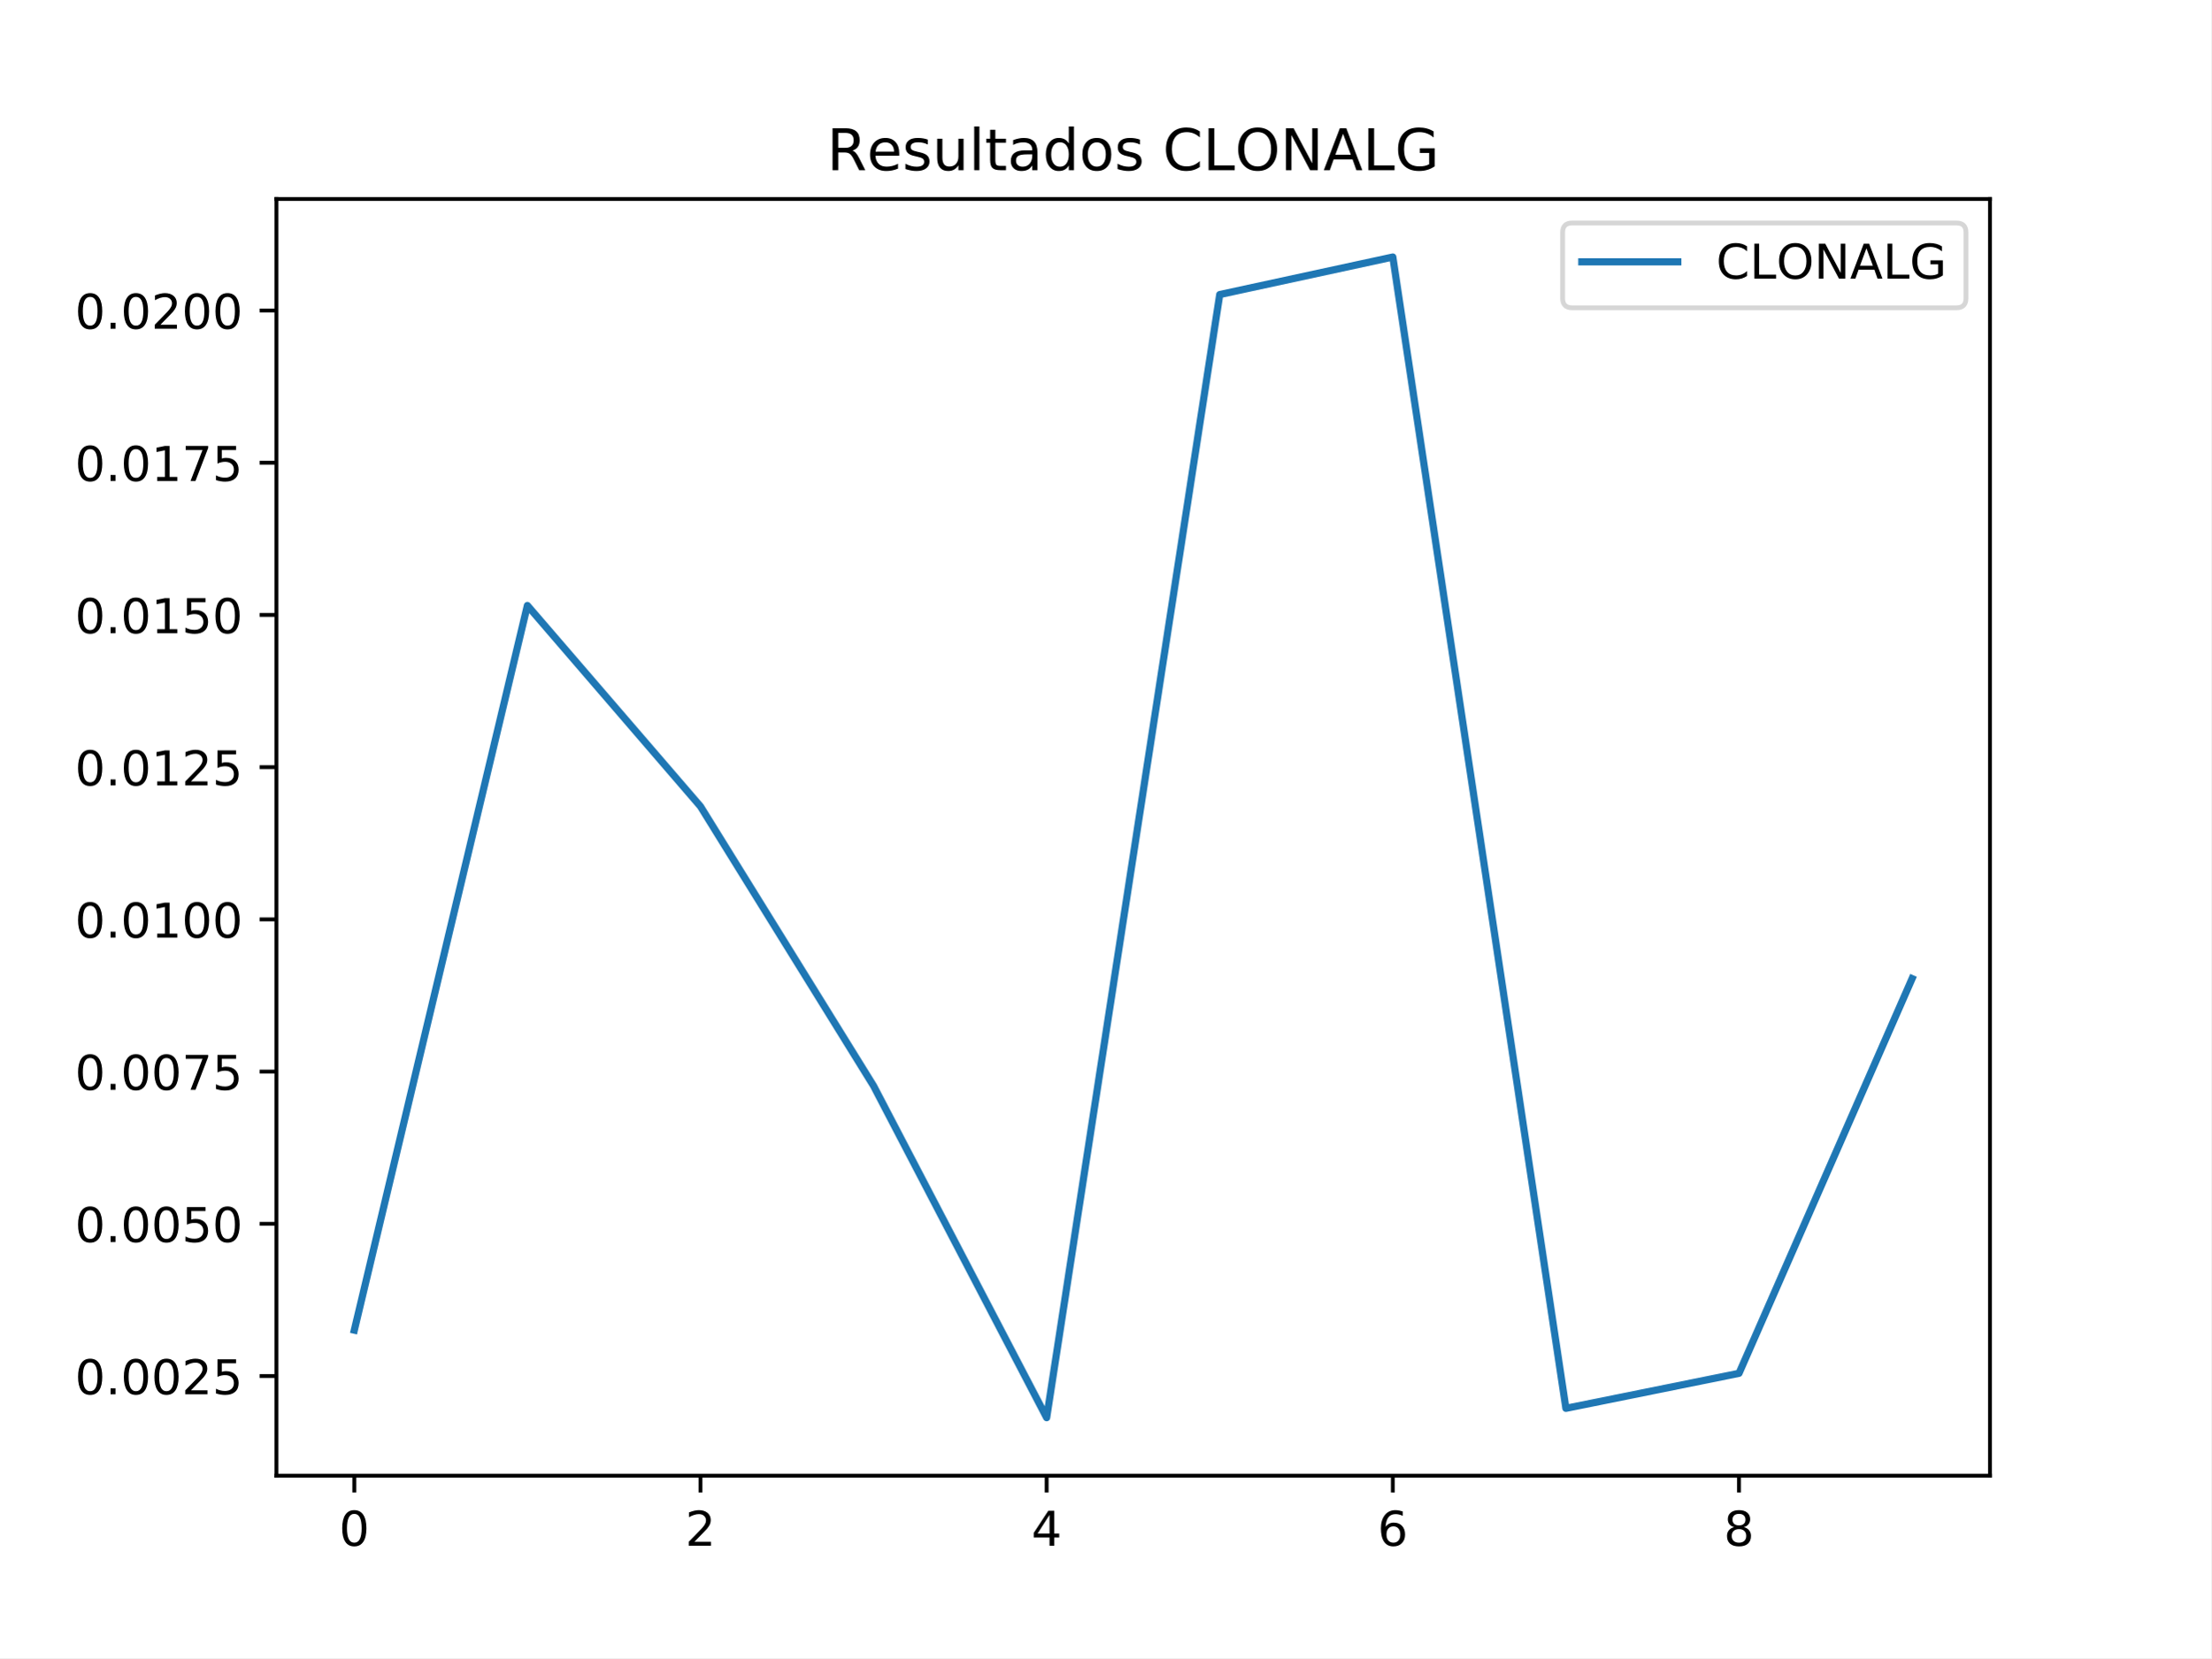
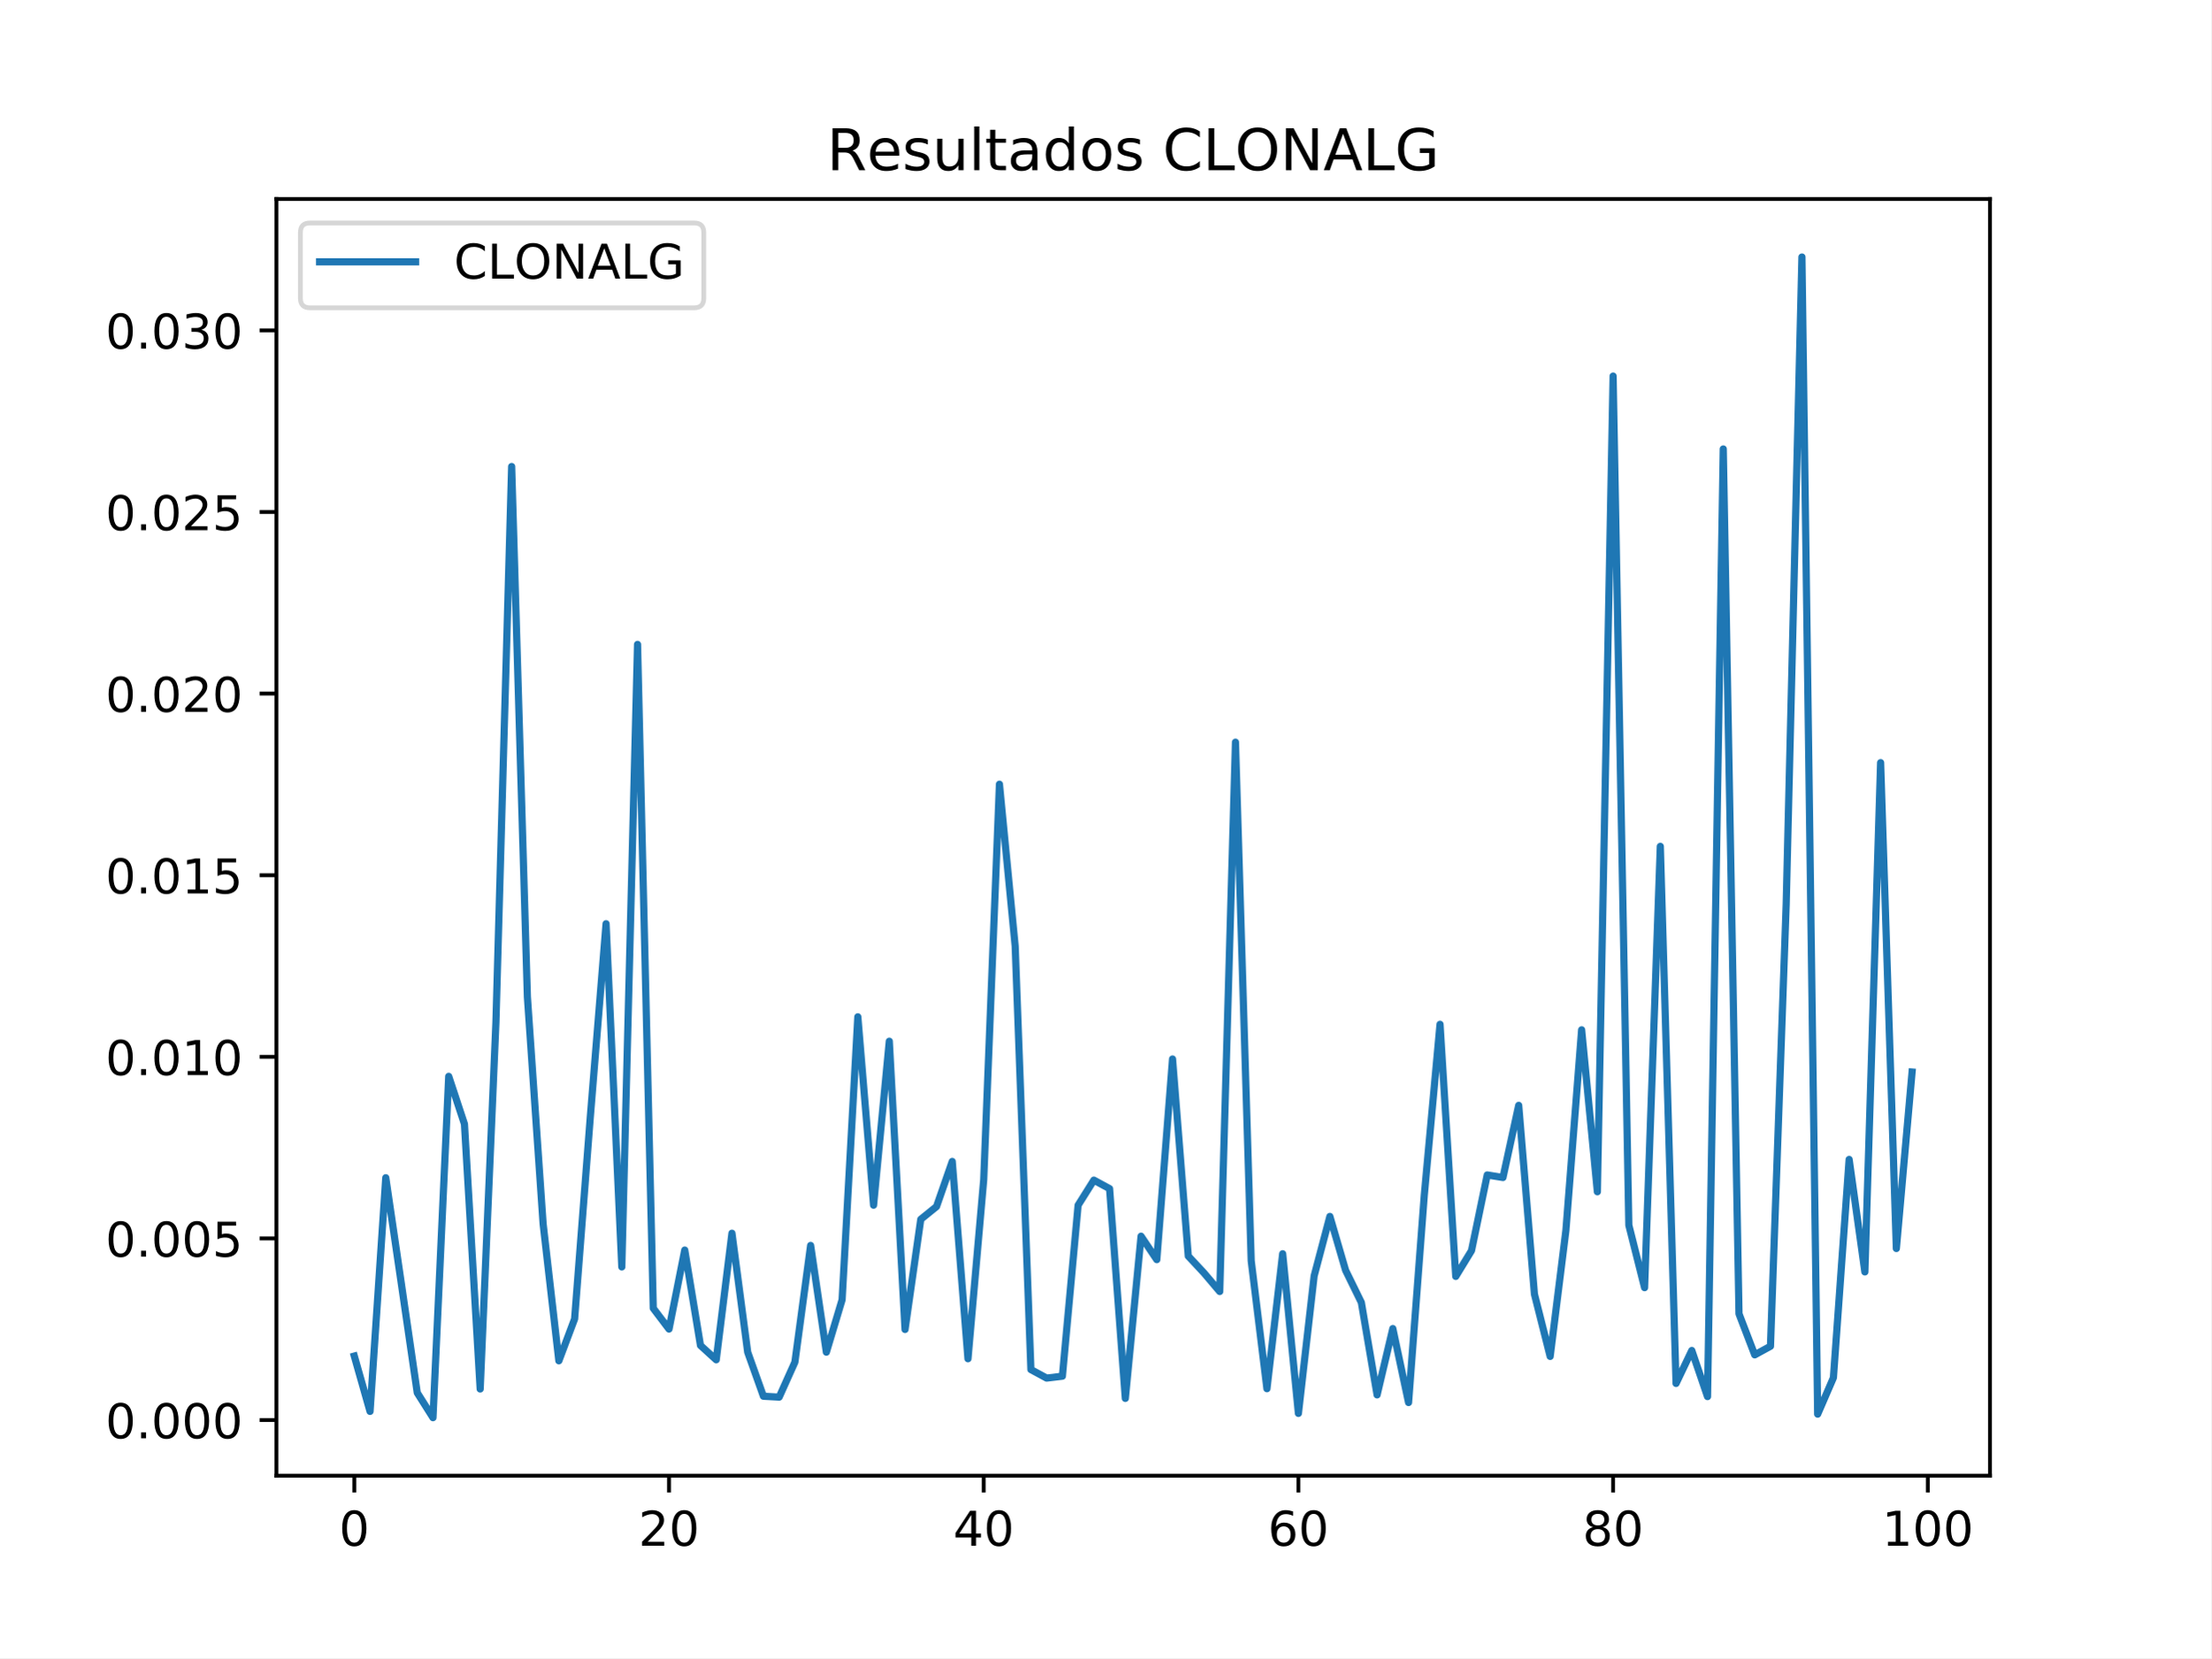
<svg xmlns="http://www.w3.org/2000/svg" xmlns:xlink="http://www.w3.org/1999/xlink" height="345.6pt" version="1.1" viewBox="0 0 460.8 345.6" width="460.8pt">
  <defs>
    <style type="text/css">
*{stroke-linecap:butt;stroke-linejoin:round;}
  </style>
  </defs>
  <g id="figure_1">
    <g id="patch_1">
      <path d="M 0 345.6  L 460.8 345.6  L 460.8 0  L 0 0  z " style="fill:#ffffff;" />
    </g>
    <g id="axes_1">
      <g id="patch_2">
        <path d="M 57.6 307.584  L 414.72 307.584  L 414.72 41.472  L 57.6 41.472  z " style="fill:#ffffff;" />
      </g>
      <g id="matplotlib.axis_1">
        <g id="xtick_1">
          <g id="line2d_1">
            <defs>
-               <path d="M 0 0  L 0 3.5  " id="m56f3ed8f1a" style="stroke:#000000;stroke-width:0.8;" />
-             </defs>
-             <g>
-               <use style="stroke:#000000;stroke-width:0.8;" x="73.833" xlink:href="#m56f3ed8f1a" y="307.584" />
+               <path d="M 0 0  L 0 3.5  " id="mc559151a31" style="stroke:#000000;stroke-width:0.8;" />
+             </defs>
+             <g>
+               <use style="stroke:#000000;stroke-width:0.8;" x="73.833" xlink:href="#mc559151a31" y="307.584" />
            </g>
          </g>
          <g id="text_1">
            <defs>
              <path d="M 31.781 66.406  Q 24.172 66.406 20.328 58.906  Q 16.5 51.422 16.5 36.375  Q 16.5 21.391 20.328 13.891  Q 24.172 6.391 31.781 6.391  Q 39.453 6.391 43.281 13.891  Q 47.125 21.391 47.125 36.375  Q 47.125 51.422 43.281 58.906  Q 39.453 66.406 31.781 66.406  z M 31.781 74.219  Q 44.047 74.219 50.516 64.516  Q 56.984 54.828 56.984 36.375  Q 56.984 17.969 50.516 8.266  Q 44.047 -1.422 31.781 -1.422  Q 19.531 -1.422 13.062 8.266  Q 6.594 17.969 6.594 36.375  Q 6.594 54.828 13.062 64.516  Q 19.531 74.219 31.781 74.219  z " id="DejaVuSans-48" />
            </defs>
            <g transform="translate(70.65148 322.1824)scale(0.1 -0.1)">
              <use xlink:href="#DejaVuSans-48" />
            </g>
          </g>
        </g>
        <g id="xtick_2">
          <g id="line2d_2">
            <g>
-               <use style="stroke:#000000;stroke-width:0.8;" x="145.978" xlink:href="#m56f3ed8f1a" y="307.584" />
+               <use style="stroke:#000000;stroke-width:0.8;" x="139.42" xlink:href="#mc559151a31" y="307.584" />
            </g>
          </g>
          <g id="text_2">
            <defs>
              <path d="M 19.188 8.297  L 53.609 8.297  L 53.609 0  L 7.328 0  L 7.328 8.297  Q 12.938 14.109 22.625 23.891  Q 32.328 33.688 34.812 36.531  Q 39.547 41.844 41.422 45.531  Q 43.312 49.219 43.312 52.781  Q 43.312 58.594 39.234 62.25  Q 35.156 65.922 28.609 65.922  Q 23.969 65.922 18.812 64.312  Q 13.672 62.703 7.812 59.422  L 7.812 69.391  Q 13.766 71.781 18.938 73  Q 24.125 74.219 28.422 74.219  Q 39.75 74.219 46.484 68.547  Q 53.219 62.891 53.219 53.422  Q 53.219 48.922 51.531 44.891  Q 49.859 40.875 45.406 35.406  Q 44.188 33.984 37.641 27.219  Q 31.109 20.453 19.188 8.297  z " id="DejaVuSans-50" />
            </defs>
-             <g transform="translate(142.7969 322.1824)scale(0.1 -0.1)">
+             <g transform="translate(133.057 322.1824)scale(0.1 -0.1)">
              <use xlink:href="#DejaVuSans-50" />
+               <use x="63.623" xlink:href="#DejaVuSans-48" />
            </g>
          </g>
        </g>
        <g id="xtick_3">
          <g id="line2d_3">
            <g>
-               <use style="stroke:#000000;stroke-width:0.8;" x="218.124" xlink:href="#m56f3ed8f1a" y="307.584" />
+               <use style="stroke:#000000;stroke-width:0.8;" x="205.006" xlink:href="#mc559151a31" y="307.584" />
            </g>
          </g>
          <g id="text_3">
            <defs>
              <path d="M 37.797 64.312  L 12.891 25.391  L 37.797 25.391  z M 35.203 72.906  L 47.609 72.906  L 47.609 25.391  L 58.016 25.391  L 58.016 17.188  L 47.609 17.188  L 47.609 0  L 37.797 0  L 37.797 17.188  L 4.891 17.188  L 4.891 26.703  z " id="DejaVuSans-52" />
            </defs>
-             <g transform="translate(214.9424 322.1824)scale(0.1 -0.1)">
+             <g transform="translate(198.6438 322.1824)scale(0.1 -0.1)">
              <use xlink:href="#DejaVuSans-52" />
+               <use x="63.623" xlink:href="#DejaVuSans-48" />
            </g>
          </g>
        </g>
        <g id="xtick_4">
          <g id="line2d_4">
            <g>
-               <use style="stroke:#000000;stroke-width:0.8;" x="290.269" xlink:href="#m56f3ed8f1a" y="307.584" />
+               <use style="stroke:#000000;stroke-width:0.8;" x="270.593" xlink:href="#mc559151a31" y="307.584" />
            </g>
          </g>
          <g id="text_4">
            <defs>
              <path d="M 33.016 40.375  Q 26.375 40.375 22.484 35.828  Q 18.609 31.297 18.609 23.391  Q 18.609 15.531 22.484 10.953  Q 26.375 6.391 33.016 6.391  Q 39.656 6.391 43.531 10.953  Q 47.406 15.531 47.406 23.391  Q 47.406 31.297 43.531 35.828  Q 39.656 40.375 33.016 40.375  z M 52.594 71.297  L 52.594 62.312  Q 48.875 64.062 45.094 64.984  Q 41.312 65.922 37.594 65.922  Q 27.828 65.922 22.672 59.328  Q 17.531 52.734 16.797 39.406  Q 19.672 43.656 24.016 45.922  Q 28.375 48.188 33.594 48.188  Q 44.578 48.188 50.953 41.516  Q 57.328 34.859 57.328 23.391  Q 57.328 12.156 50.688 5.359  Q 44.047 -1.422 33.016 -1.422  Q 20.359 -1.422 13.672 8.266  Q 6.984 17.969 6.984 36.375  Q 6.984 53.656 15.188 63.938  Q 23.391 74.219 37.203 74.219  Q 40.922 74.219 44.703 73.484  Q 48.484 72.75 52.594 71.297  z " id="DejaVuSans-54" />
            </defs>
-             <g transform="translate(287.0878 322.1824)scale(0.1 -0.1)">
+             <g transform="translate(264.2306 322.1824)scale(0.1 -0.1)">
              <use xlink:href="#DejaVuSans-54" />
+               <use x="63.623" xlink:href="#DejaVuSans-48" />
            </g>
          </g>
        </g>
        <g id="xtick_5">
          <g id="line2d_5">
            <g>
-               <use style="stroke:#000000;stroke-width:0.8;" x="362.415" xlink:href="#m56f3ed8f1a" y="307.584" />
+               <use style="stroke:#000000;stroke-width:0.8;" x="336.18" xlink:href="#mc559151a31" y="307.584" />
            </g>
          </g>
          <g id="text_5">
            <defs>
              <path d="M 31.781 34.625  Q 24.75 34.625 20.719 30.859  Q 16.703 27.094 16.703 20.516  Q 16.703 13.922 20.719 10.156  Q 24.75 6.391 31.781 6.391  Q 38.812 6.391 42.859 10.172  Q 46.922 13.969 46.922 20.516  Q 46.922 27.094 42.891 30.859  Q 38.875 34.625 31.781 34.625  z M 21.922 38.812  Q 15.578 40.375 12.031 44.719  Q 8.5 49.078 8.5 55.328  Q 8.5 64.062 14.719 69.141  Q 20.953 74.219 31.781 74.219  Q 42.672 74.219 48.875 69.141  Q 55.078 64.062 55.078 55.328  Q 55.078 49.078 51.531 44.719  Q 48 40.375 41.703 38.812  Q 48.828 37.156 52.797 32.312  Q 56.781 27.484 56.781 20.516  Q 56.781 9.906 50.312 4.234  Q 43.844 -1.422 31.781 -1.422  Q 19.734 -1.422 13.25 4.234  Q 6.781 9.906 6.781 20.516  Q 6.781 27.484 10.781 32.312  Q 14.797 37.156 21.922 38.812  z M 18.312 54.391  Q 18.312 48.734 21.844 45.562  Q 25.391 42.391 31.781 42.391  Q 38.141 42.391 41.719 45.562  Q 45.312 48.734 45.312 54.391  Q 45.312 60.062 41.719 63.234  Q 38.141 66.406 31.781 66.406  Q 25.391 66.406 21.844 63.234  Q 18.312 60.062 18.312 54.391  z " id="DejaVuSans-56" />
            </defs>
-             <g transform="translate(359.2333 322.1824)scale(0.1 -0.1)">
+             <g transform="translate(329.8173 322.1824)scale(0.1 -0.1)">
              <use xlink:href="#DejaVuSans-56" />
+               <use x="63.623" xlink:href="#DejaVuSans-48" />
+             </g>
+           </g>
+         </g>
+         <g id="xtick_6">
+           <g id="line2d_6">
+             <g>
+               <use style="stroke:#000000;stroke-width:0.8;" x="401.767" xlink:href="#mc559151a31" y="307.584" />
+             </g>
+           </g>
+           <g id="text_6">
+             <defs>
+               <path d="M 12.406 8.297  L 28.516 8.297  L 28.516 63.922  L 10.984 60.406  L 10.984 69.391  L 28.422 72.906  L 38.281 72.906  L 38.281 8.297  L 54.391 8.297  L 54.391 0  L 12.406 0  z " id="DejaVuSans-49" />
+             </defs>
+             <g transform="translate(392.2229 322.1824)scale(0.1 -0.1)">
+               <use xlink:href="#DejaVuSans-49" />
+               <use x="63.623" xlink:href="#DejaVuSans-48" />
+               <use x="127.246" xlink:href="#DejaVuSans-48" />
            </g>
          </g>
        </g>
      </g>
      <g id="matplotlib.axis_2">
        <g id="ytick_1">
-           <g id="line2d_6">
-             <defs>
-               <path d="M 0 0  L -3.5 0  " id="mce459a02c0" style="stroke:#000000;stroke-width:0.8;" />
-             </defs>
-             <g>
-               <use style="stroke:#000000;stroke-width:0.8;" x="57.6" xlink:href="#mce459a02c0" y="286.814" />
-             </g>
-           </g>
-           <g id="text_6">
+           <g id="line2d_7">
+             <defs>
+               <path d="M 0 0  L -3.5 0  " id="m601bd43e7e" style="stroke:#000000;stroke-width:0.8;" />
+             </defs>
+             <g>
+               <use style="stroke:#000000;stroke-width:0.8;" x="57.6" xlink:href="#m601bd43e7e" y="295.989" />
+             </g>
+           </g>
+           <g id="text_7">
            <defs>
              <path d="M 10.688 12.406  L 21 12.406  L 21 0  L 10.688 0  z " id="DejaVuSans-46" />
+             </defs>
+             <g transform="translate(21.97188 299.7884)scale(0.1 -0.1)">
+               <use xlink:href="#DejaVuSans-48" />
+               <use x="63.623" xlink:href="#DejaVuSans-46" />
+               <use x="95.41" xlink:href="#DejaVuSans-48" />
+               <use x="159.033" xlink:href="#DejaVuSans-48" />
+               <use x="222.656" xlink:href="#DejaVuSans-48" />
+             </g>
+           </g>
+         </g>
+         <g id="ytick_2">
+           <g id="line2d_8">
+             <g>
+               <use style="stroke:#000000;stroke-width:0.8;" x="57.6" xlink:href="#m601bd43e7e" y="258.133" />
+             </g>
+           </g>
+           <g id="text_8">
+             <defs>
              <path d="M 10.797 72.906  L 49.516 72.906  L 49.516 64.594  L 19.828 64.594  L 19.828 46.734  Q 21.969 47.469 24.109 47.828  Q 26.266 48.188 28.422 48.188  Q 40.625 48.188 47.75 41.5  Q 54.891 34.812 54.891 23.391  Q 54.891 11.625 47.562 5.094  Q 40.234 -1.422 26.906 -1.422  Q 22.312 -1.422 17.547 -0.641  Q 12.797 0.141 7.719 1.703  L 7.719 11.625  Q 12.109 9.234 16.797 8.062  Q 21.484 6.891 26.703 6.891  Q 35.156 6.891 40.078 11.328  Q 45.016 15.766 45.016 23.391  Q 45.016 31 40.078 35.438  Q 35.156 39.891 26.703 39.891  Q 22.75 39.891 18.812 39.016  Q 14.891 38.141 10.797 36.281  z " id="DejaVuSans-53" />
            </defs>
-             <g transform="translate(15.60938 290.6132)scale(0.1 -0.1)">
-               <use xlink:href="#DejaVuSans-48" />
-               <use x="63.623" xlink:href="#DejaVuSans-46" />
-               <use x="95.41" xlink:href="#DejaVuSans-48" />
-               <use x="159.033" xlink:href="#DejaVuSans-48" />
-               <use x="222.656" xlink:href="#DejaVuSans-50" />
-               <use x="286.279" xlink:href="#DejaVuSans-53" />
-             </g>
-           </g>
-         </g>
-         <g id="ytick_2">
-           <g id="line2d_7">
-             <g>
-               <use style="stroke:#000000;stroke-width:0.8;" x="57.6" xlink:href="#mce459a02c0" y="255.085" />
-             </g>
-           </g>
-           <g id="text_7">
-             <g transform="translate(15.60938 258.8844)scale(0.1 -0.1)">
+             <g transform="translate(21.97188 261.9323)scale(0.1 -0.1)">
              <use xlink:href="#DejaVuSans-48" />
              <use x="63.623" xlink:href="#DejaVuSans-46" />
              <use x="95.41" xlink:href="#DejaVuSans-48" />
              <use x="159.033" xlink:href="#DejaVuSans-48" />
              <use x="222.656" xlink:href="#DejaVuSans-53" />
-               <use x="286.279" xlink:href="#DejaVuSans-48" />
            </g>
          </g>
        </g>
        <g id="ytick_3">
-           <g id="line2d_8">
-             <g>
-               <use style="stroke:#000000;stroke-width:0.8;" x="57.6" xlink:href="#mce459a02c0" y="223.356" />
-             </g>
-           </g>
-           <g id="text_8">
-             <defs>
-               <path d="M 8.203 72.906  L 55.078 72.906  L 55.078 68.703  L 28.609 0  L 18.312 0  L 43.219 64.594  L 8.203 64.594  z " id="DejaVuSans-55" />
-             </defs>
-             <g transform="translate(15.60938 227.1555)scale(0.1 -0.1)">
-               <use xlink:href="#DejaVuSans-48" />
-               <use x="63.623" xlink:href="#DejaVuSans-46" />
-               <use x="95.41" xlink:href="#DejaVuSans-48" />
-               <use x="159.033" xlink:href="#DejaVuSans-48" />
-               <use x="222.656" xlink:href="#DejaVuSans-55" />
-               <use x="286.279" xlink:href="#DejaVuSans-53" />
-             </g>
-           </g>
-         </g>
-         <g id="ytick_4">
          <g id="line2d_9">
            <g>
-               <use style="stroke:#000000;stroke-width:0.8;" x="57.6" xlink:href="#mce459a02c0" y="191.627" />
+               <use style="stroke:#000000;stroke-width:0.8;" x="57.6" xlink:href="#m601bd43e7e" y="220.277" />
            </g>
          </g>
          <g id="text_9">
-             <defs>
-               <path d="M 12.406 8.297  L 28.516 8.297  L 28.516 63.922  L 10.984 60.406  L 10.984 69.391  L 28.422 72.906  L 38.281 72.906  L 38.281 8.297  L 54.391 8.297  L 54.391 0  L 12.406 0  z " id="DejaVuSans-49" />
-             </defs>
-             <g transform="translate(15.60938 195.4267)scale(0.1 -0.1)">
+             <g transform="translate(21.97188 224.0762)scale(0.1 -0.1)">
              <use xlink:href="#DejaVuSans-48" />
              <use x="63.623" xlink:href="#DejaVuSans-46" />
              <use x="95.41" xlink:href="#DejaVuSans-48" />
              <use x="159.033" xlink:href="#DejaVuSans-49" />
              <use x="222.656" xlink:href="#DejaVuSans-48" />
-               <use x="286.279" xlink:href="#DejaVuSans-48" />
-             </g>
-           </g>
-         </g>
-         <g id="ytick_5">
+             </g>
+           </g>
+         </g>
+         <g id="ytick_4">
          <g id="line2d_10">
            <g>
-               <use style="stroke:#000000;stroke-width:0.8;" x="57.6" xlink:href="#mce459a02c0" y="159.899" />
+               <use style="stroke:#000000;stroke-width:0.8;" x="57.6" xlink:href="#m601bd43e7e" y="182.421" />
            </g>
          </g>
          <g id="text_10">
-             <g transform="translate(15.60938 163.6978)scale(0.1 -0.1)">
-               <use xlink:href="#DejaVuSans-48" />
-               <use x="63.623" xlink:href="#DejaVuSans-46" />
-               <use x="95.41" xlink:href="#DejaVuSans-48" />
-               <use x="159.033" xlink:href="#DejaVuSans-49" />
-               <use x="222.656" xlink:href="#DejaVuSans-50" />
-               <use x="286.279" xlink:href="#DejaVuSans-53" />
-             </g>
-           </g>
-         </g>
-         <g id="ytick_6">
-           <g id="line2d_11">
-             <g>
-               <use style="stroke:#000000;stroke-width:0.8;" x="57.6" xlink:href="#mce459a02c0" y="128.17" />
-             </g>
-           </g>
-           <g id="text_11">
-             <g transform="translate(15.60938 131.969)scale(0.1 -0.1)">
+             <g transform="translate(21.97188 186.2201)scale(0.1 -0.1)">
              <use xlink:href="#DejaVuSans-48" />
              <use x="63.623" xlink:href="#DejaVuSans-46" />
              <use x="95.41" xlink:href="#DejaVuSans-48" />
              <use x="159.033" xlink:href="#DejaVuSans-49" />
              <use x="222.656" xlink:href="#DejaVuSans-53" />
-               <use x="286.279" xlink:href="#DejaVuSans-48" />
-             </g>
-           </g>
-         </g>
-         <g id="ytick_7">
-           <g id="line2d_12">
-             <g>
-               <use style="stroke:#000000;stroke-width:0.8;" x="57.6" xlink:href="#mce459a02c0" y="96.441" />
-             </g>
-           </g>
-           <g id="text_12">
-             <g transform="translate(15.60938 100.2401)scale(0.1 -0.1)">
-               <use xlink:href="#DejaVuSans-48" />
-               <use x="63.623" xlink:href="#DejaVuSans-46" />
-               <use x="95.41" xlink:href="#DejaVuSans-48" />
-               <use x="159.033" xlink:href="#DejaVuSans-49" />
-               <use x="222.656" xlink:href="#DejaVuSans-55" />
-               <use x="286.279" xlink:href="#DejaVuSans-53" />
-             </g>
-           </g>
-         </g>
-         <g id="ytick_8">
-           <g id="line2d_13">
-             <g>
-               <use style="stroke:#000000;stroke-width:0.8;" x="57.6" xlink:href="#mce459a02c0" y="64.712" />
-             </g>
-           </g>
-           <g id="text_13">
-             <g transform="translate(15.60938 68.51126)scale(0.1 -0.1)">
+             </g>
+           </g>
+         </g>
+         <g id="ytick_5">
+           <g id="line2d_11">
+             <g>
+               <use style="stroke:#000000;stroke-width:0.8;" x="57.6" xlink:href="#m601bd43e7e" y="144.565" />
+             </g>
+           </g>
+           <g id="text_11">
+             <g transform="translate(21.97188 148.364)scale(0.1 -0.1)">
              <use xlink:href="#DejaVuSans-48" />
              <use x="63.623" xlink:href="#DejaVuSans-46" />
              <use x="95.41" xlink:href="#DejaVuSans-48" />
              <use x="159.033" xlink:href="#DejaVuSans-50" />
              <use x="222.656" xlink:href="#DejaVuSans-48" />
-               <use x="286.279" xlink:href="#DejaVuSans-48" />
+             </g>
+           </g>
+         </g>
+         <g id="ytick_6">
+           <g id="line2d_12">
+             <g>
+               <use style="stroke:#000000;stroke-width:0.8;" x="57.6" xlink:href="#m601bd43e7e" y="106.709" />
+             </g>
+           </g>
+           <g id="text_12">
+             <g transform="translate(21.97188 110.5079)scale(0.1 -0.1)">
+               <use xlink:href="#DejaVuSans-48" />
+               <use x="63.623" xlink:href="#DejaVuSans-46" />
+               <use x="95.41" xlink:href="#DejaVuSans-48" />
+               <use x="159.033" xlink:href="#DejaVuSans-50" />
+               <use x="222.656" xlink:href="#DejaVuSans-53" />
+             </g>
+           </g>
+         </g>
+         <g id="ytick_7">
+           <g id="line2d_13">
+             <g>
+               <use style="stroke:#000000;stroke-width:0.8;" x="57.6" xlink:href="#m601bd43e7e" y="68.853" />
+             </g>
+           </g>
+           <g id="text_13">
+             <defs>
+               <path d="M 40.578 39.312  Q 47.656 37.797 51.625 33  Q 55.609 28.219 55.609 21.188  Q 55.609 10.406 48.188 4.484  Q 40.766 -1.422 27.094 -1.422  Q 22.516 -1.422 17.656 -0.516  Q 12.797 0.391 7.625 2.203  L 7.625 11.719  Q 11.719 9.328 16.594 8.109  Q 21.484 6.891 26.812 6.891  Q 36.078 6.891 40.938 10.547  Q 45.797 14.203 45.797 21.188  Q 45.797 27.641 41.281 31.266  Q 36.766 34.906 28.719 34.906  L 20.219 34.906  L 20.219 43.016  L 29.109 43.016  Q 36.375 43.016 40.234 45.922  Q 44.094 48.828 44.094 54.297  Q 44.094 59.906 40.109 62.906  Q 36.141 65.922 28.719 65.922  Q 24.656 65.922 20.016 65.031  Q 15.375 64.156 9.812 62.312  L 9.812 71.094  Q 15.438 72.656 20.344 73.438  Q 25.25 74.219 29.594 74.219  Q 40.828 74.219 47.359 69.109  Q 53.906 64.016 53.906 55.328  Q 53.906 49.266 50.438 45.094  Q 46.969 40.922 40.578 39.312  z " id="DejaVuSans-51" />
+             </defs>
+             <g transform="translate(21.97188 72.65185)scale(0.1 -0.1)">
+               <use xlink:href="#DejaVuSans-48" />
+               <use x="63.623" xlink:href="#DejaVuSans-46" />
+               <use x="95.41" xlink:href="#DejaVuSans-48" />
+               <use x="159.033" xlink:href="#DejaVuSans-51" />
+               <use x="222.656" xlink:href="#DejaVuSans-48" />
            </g>
          </g>
        </g>
      </g>
      <g id="line2d_14">
-         <path clip-path="url(#pe4ef06726a)" d="M 73.833 277.246  L 109.905 126.2  L 145.978 168.079  L 182.051 226.328  L 218.124 295.488  L 254.196 61.388  L 290.269 53.568  L 326.342 293.543  L 362.415 286.243  L 398.487 203.976  " style="fill:none;stroke:#1f77b4;stroke-linecap:square;stroke-width:1.5;" />
+         <path clip-path="url(#pca75db05fd)" d="M 73.833 282.654  L 77.112 294.184  L 80.391 245.48  L 83.671 267.806  L 86.95 290.295  L 90.229 295.488  L 93.509 224.35  L 96.788 234.285  L 100.067 289.514  L 103.347 213.119  L 106.626 97.234  L 109.905 207.787  L 113.185 255.111  L 116.464 283.636  L 119.743 274.909  L 123.023 232.717  L 126.302 192.532  L 129.581 264.071  L 132.861 134.311  L 136.14 272.688  L 139.42 277.019  L 142.699 260.556  L 145.978 280.431  L 149.258 283.425  L 152.537 257.045  L 155.816 281.825  L 159.096 291.024  L 162.375 291.212  L 165.654 283.91  L 168.934 259.588  L 172.213 281.838  L 175.492 270.917  L 178.772 211.937  L 182.051 251.203  L 185.33 217.025  L 188.61 277.104  L 191.889 254.146  L 195.168 251.492  L 198.448 242.083  L 201.727 283.209  L 205.006 245.892  L 208.286 163.451  L 211.565 197.211  L 214.844 285.464  L 218.124 287.24  L 221.403 286.844  L 224.682 251.201  L 227.962 245.979  L 231.241 247.758  L 234.52 291.474  L 237.8 257.667  L 241.079 262.553  L 244.358 220.729  L 247.638 261.807  L 250.917 265.325  L 254.196 269.194  L 257.476 154.694  L 260.755 262.782  L 264.034 289.453  L 267.314 261.323  L 270.593 294.6  L 273.872 265.94  L 277.152 253.542  L 280.431 264.782  L 283.71 271.477  L 286.99 290.741  L 290.269 276.916  L 293.548 292.332  L 296.828 249.091  L 300.107 213.498  L 303.386 266.049  L 306.666 260.674  L 309.945 244.898  L 313.224 245.432  L 316.504 230.395  L 319.783 269.737  L 323.062 282.721  L 326.342 256.452  L 329.621 214.648  L 332.9 248.405  L 336.18 78.382  L 339.459 255.376  L 342.739 268.389  L 346.018 176.404  L 349.297 288.354  L 352.577 281.489  L 355.856 291.098  L 359.135 93.575  L 362.415 273.838  L 365.694 282.396  L 368.973 280.602  L 372.253 188.396  L 375.532 53.568  L 378.811 294.752  L 382.091 287.16  L 385.37 241.667  L 388.649 265.107  L 391.929 158.957  L 395.208 260.231  L 398.487 223.448  " style="fill:none;stroke:#1f77b4;stroke-linecap:square;stroke-width:1.5;" />
      </g>
      <g id="patch_3">
        <path d="M 57.6 307.584  L 57.6 41.472  " style="fill:none;stroke:#000000;stroke-linecap:square;stroke-linejoin:miter;stroke-width:0.8;" />
      </g>
      <g id="patch_4">
        <path d="M 414.72 307.584  L 414.72 41.472  " style="fill:none;stroke:#000000;stroke-linecap:square;stroke-linejoin:miter;stroke-width:0.8;" />
      </g>
      <g id="patch_5">
        <path d="M 57.6 307.584  L 414.72 307.584  " style="fill:none;stroke:#000000;stroke-linecap:square;stroke-linejoin:miter;stroke-width:0.8;" />
      </g>
      <g id="patch_6">
        <path d="M 57.6 41.472  L 414.72 41.472  " style="fill:none;stroke:#000000;stroke-linecap:square;stroke-linejoin:miter;stroke-width:0.8;" />
      </g>
      <g id="text_14">
        <defs>
          <path d="M 44.391 34.188  Q 47.562 33.109 50.562 29.594  Q 53.562 26.078 56.594 19.922  L 66.609 0  L 56 0  L 46.688 18.703  Q 43.062 26.031 39.672 28.422  Q 36.281 30.812 30.422 30.812  L 19.672 30.812  L 19.672 0  L 9.812 0  L 9.812 72.906  L 32.078 72.906  Q 44.578 72.906 50.734 67.672  Q 56.891 62.453 56.891 51.906  Q 56.891 45.016 53.688 40.469  Q 50.484 35.938 44.391 34.188  z M 19.672 64.797  L 19.672 38.922  L 32.078 38.922  Q 39.203 38.922 42.844 42.219  Q 46.484 45.516 46.484 51.906  Q 46.484 58.297 42.844 61.547  Q 39.203 64.797 32.078 64.797  z " id="DejaVuSans-82" />
          <path d="M 56.203 29.594  L 56.203 25.203  L 14.891 25.203  Q 15.484 15.922 20.484 11.062  Q 25.484 6.203 34.422 6.203  Q 39.594 6.203 44.453 7.469  Q 49.312 8.734 54.109 11.281  L 54.109 2.781  Q 49.266 0.734 44.188 -0.344  Q 39.109 -1.422 33.891 -1.422  Q 20.797 -1.422 13.156 6.188  Q 5.516 13.812 5.516 26.812  Q 5.516 40.234 12.766 48.109  Q 20.016 56 32.328 56  Q 43.359 56 49.781 48.891  Q 56.203 41.797 56.203 29.594  z M 47.219 32.234  Q 47.125 39.594 43.094 43.984  Q 39.062 48.391 32.422 48.391  Q 24.906 48.391 20.391 44.141  Q 15.875 39.891 15.188 32.172  z " id="DejaVuSans-101" />
          <path d="M 44.281 53.078  L 44.281 44.578  Q 40.484 46.531 36.375 47.5  Q 32.281 48.484 27.875 48.484  Q 21.188 48.484 17.844 46.438  Q 14.5 44.391 14.5 40.281  Q 14.5 37.156 16.891 35.375  Q 19.281 33.594 26.516 31.984  L 29.594 31.297  Q 39.156 29.25 43.188 25.516  Q 47.219 21.781 47.219 15.094  Q 47.219 7.469 41.188 3.016  Q 35.156 -1.422 24.609 -1.422  Q 20.219 -1.422 15.453 -0.562  Q 10.688 0.297 5.422 2  L 5.422 11.281  Q 10.406 8.688 15.234 7.391  Q 20.062 6.109 24.812 6.109  Q 31.156 6.109 34.562 8.281  Q 37.984 10.453 37.984 14.406  Q 37.984 18.062 35.516 20.016  Q 33.062 21.969 24.703 23.781  L 21.578 24.516  Q 13.234 26.266 9.516 29.906  Q 5.812 33.547 5.812 39.891  Q 5.812 47.609 11.281 51.797  Q 16.75 56 26.812 56  Q 31.781 56 36.172 55.266  Q 40.578 54.547 44.281 53.078  z " id="DejaVuSans-115" />
          <path d="M 8.5 21.578  L 8.5 54.688  L 17.484 54.688  L 17.484 21.922  Q 17.484 14.156 20.5 10.266  Q 23.531 6.391 29.594 6.391  Q 36.859 6.391 41.078 11.031  Q 45.312 15.672 45.312 23.688  L 45.312 54.688  L 54.297 54.688  L 54.297 0  L 45.312 0  L 45.312 8.406  Q 42.047 3.422 37.719 1  Q 33.406 -1.422 27.688 -1.422  Q 18.266 -1.422 13.375 4.438  Q 8.5 10.297 8.5 21.578  z M 31.109 56  z " id="DejaVuSans-117" />
          <path d="M 9.422 75.984  L 18.406 75.984  L 18.406 0  L 9.422 0  z " id="DejaVuSans-108" />
          <path d="M 18.312 70.219  L 18.312 54.688  L 36.812 54.688  L 36.812 47.703  L 18.312 47.703  L 18.312 18.016  Q 18.312 11.328 20.141 9.422  Q 21.969 7.516 27.594 7.516  L 36.812 7.516  L 36.812 0  L 27.594 0  Q 17.188 0 13.234 3.875  Q 9.281 7.766 9.281 18.016  L 9.281 47.703  L 2.688 47.703  L 2.688 54.688  L 9.281 54.688  L 9.281 70.219  z " id="DejaVuSans-116" />
          <path d="M 34.281 27.484  Q 23.391 27.484 19.188 25  Q 14.984 22.516 14.984 16.5  Q 14.984 11.719 18.141 8.906  Q 21.297 6.109 26.703 6.109  Q 34.188 6.109 38.703 11.406  Q 43.219 16.703 43.219 25.484  L 43.219 27.484  z M 52.203 31.203  L 52.203 0  L 43.219 0  L 43.219 8.297  Q 40.141 3.328 35.547 0.953  Q 30.953 -1.422 24.312 -1.422  Q 15.922 -1.422 10.953 3.297  Q 6 8.016 6 15.922  Q 6 25.141 12.172 29.828  Q 18.359 34.516 30.609 34.516  L 43.219 34.516  L 43.219 35.406  Q 43.219 41.609 39.141 45  Q 35.062 48.391 27.688 48.391  Q 23 48.391 18.547 47.266  Q 14.109 46.141 10.016 43.891  L 10.016 52.203  Q 14.938 54.109 19.578 55.047  Q 24.219 56 28.609 56  Q 40.484 56 46.344 49.844  Q 52.203 43.703 52.203 31.203  z " id="DejaVuSans-97" />
          <path d="M 45.406 46.391  L 45.406 75.984  L 54.391 75.984  L 54.391 0  L 45.406 0  L 45.406 8.203  Q 42.578 3.328 38.25 0.953  Q 33.938 -1.422 27.875 -1.422  Q 17.969 -1.422 11.734 6.484  Q 5.516 14.406 5.516 27.297  Q 5.516 40.188 11.734 48.094  Q 17.969 56 27.875 56  Q 33.938 56 38.25 53.625  Q 42.578 51.266 45.406 46.391  z M 14.797 27.297  Q 14.797 17.391 18.875 11.75  Q 22.953 6.109 30.078 6.109  Q 37.203 6.109 41.297 11.75  Q 45.406 17.391 45.406 27.297  Q 45.406 37.203 41.297 42.844  Q 37.203 48.484 30.078 48.484  Q 22.953 48.484 18.875 42.844  Q 14.797 37.203 14.797 27.297  z " id="DejaVuSans-100" />
          <path d="M 30.609 48.391  Q 23.391 48.391 19.188 42.75  Q 14.984 37.109 14.984 27.297  Q 14.984 17.484 19.156 11.844  Q 23.344 6.203 30.609 6.203  Q 37.797 6.203 41.984 11.859  Q 46.188 17.531 46.188 27.297  Q 46.188 37.016 41.984 42.703  Q 37.797 48.391 30.609 48.391  z M 30.609 56  Q 42.328 56 49.016 48.375  Q 55.719 40.766 55.719 27.297  Q 55.719 13.875 49.016 6.219  Q 42.328 -1.422 30.609 -1.422  Q 18.844 -1.422 12.172 6.219  Q 5.516 13.875 5.516 27.297  Q 5.516 40.766 12.172 48.375  Q 18.844 56 30.609 56  z " id="DejaVuSans-111" />
          <path id="DejaVuSans-32" />
          <path d="M 64.406 67.281  L 64.406 56.891  Q 59.422 61.531 53.781 63.812  Q 48.141 66.109 41.797 66.109  Q 29.297 66.109 22.656 58.469  Q 16.016 50.828 16.016 36.375  Q 16.016 21.969 22.656 14.328  Q 29.297 6.688 41.797 6.688  Q 48.141 6.688 53.781 8.984  Q 59.422 11.281 64.406 15.922  L 64.406 5.609  Q 59.234 2.094 53.438 0.328  Q 47.656 -1.422 41.219 -1.422  Q 24.656 -1.422 15.125 8.703  Q 5.609 18.844 5.609 36.375  Q 5.609 53.953 15.125 64.078  Q 24.656 74.219 41.219 74.219  Q 47.75 74.219 53.531 72.484  Q 59.328 70.75 64.406 67.281  z " id="DejaVuSans-67" />
          <path d="M 9.812 72.906  L 19.672 72.906  L 19.672 8.297  L 55.172 8.297  L 55.172 0  L 9.812 0  z " id="DejaVuSans-76" />
          <path d="M 39.406 66.219  Q 28.656 66.219 22.328 58.203  Q 16.016 50.203 16.016 36.375  Q 16.016 22.609 22.328 14.594  Q 28.656 6.594 39.406 6.594  Q 50.141 6.594 56.422 14.594  Q 62.703 22.609 62.703 36.375  Q 62.703 50.203 56.422 58.203  Q 50.141 66.219 39.406 66.219  z M 39.406 74.219  Q 54.734 74.219 63.906 63.938  Q 73.094 53.656 73.094 36.375  Q 73.094 19.141 63.906 8.859  Q 54.734 -1.422 39.406 -1.422  Q 24.031 -1.422 14.812 8.828  Q 5.609 19.094 5.609 36.375  Q 5.609 53.656 14.812 63.938  Q 24.031 74.219 39.406 74.219  z " id="DejaVuSans-79" />
          <path d="M 9.812 72.906  L 23.094 72.906  L 55.422 11.922  L 55.422 72.906  L 64.984 72.906  L 64.984 0  L 51.703 0  L 19.391 60.984  L 19.391 0  L 9.812 0  z " id="DejaVuSans-78" />
          <path d="M 34.188 63.188  L 20.797 26.906  L 47.609 26.906  z M 28.609 72.906  L 39.797 72.906  L 67.578 0  L 57.328 0  L 50.688 18.703  L 17.828 18.703  L 11.188 0  L 0.781 0  z " id="DejaVuSans-65" />
          <path d="M 59.516 10.406  L 59.516 29.984  L 43.406 29.984  L 43.406 38.094  L 69.281 38.094  L 69.281 6.781  Q 63.578 2.734 56.688 0.656  Q 49.812 -1.422 42 -1.422  Q 24.906 -1.422 15.25 8.562  Q 5.609 18.562 5.609 36.375  Q 5.609 54.25 15.25 64.234  Q 24.906 74.219 42 74.219  Q 49.125 74.219 55.547 72.453  Q 61.969 70.703 67.391 67.281  L 67.391 56.781  Q 61.922 61.422 55.766 63.766  Q 49.609 66.109 42.828 66.109  Q 29.438 66.109 22.719 58.641  Q 16.016 51.172 16.016 36.375  Q 16.016 21.625 22.719 14.156  Q 29.438 6.688 42.828 6.688  Q 48.047 6.688 52.141 7.594  Q 56.25 8.5 59.516 10.406  z " id="DejaVuSans-71" />
        </defs>
        <g transform="translate(172.3275 35.472)scale(0.12 -0.12)">
          <use xlink:href="#DejaVuSans-82" />
          <use x="69.42" xlink:href="#DejaVuSans-101" />
          <use x="130.943" xlink:href="#DejaVuSans-115" />
          <use x="183.043" xlink:href="#DejaVuSans-117" />
          <use x="246.422" xlink:href="#DejaVuSans-108" />
          <use x="274.205" xlink:href="#DejaVuSans-116" />
          <use x="313.414" xlink:href="#DejaVuSans-97" />
          <use x="374.693" xlink:href="#DejaVuSans-100" />
          <use x="438.17" xlink:href="#DejaVuSans-111" />
          <use x="499.352" xlink:href="#DejaVuSans-115" />
          <use x="551.451" xlink:href="#DejaVuSans-32" />
          <use x="583.238" xlink:href="#DejaVuSans-67" />
          <use x="653.062" xlink:href="#DejaVuSans-76" />
          <use x="708.729" xlink:href="#DejaVuSans-79" />
          <use x="787.439" xlink:href="#DejaVuSans-78" />
          <use x="862.244" xlink:href="#DejaVuSans-65" />
          <use x="930.652" xlink:href="#DejaVuSans-76" />
          <use x="986.365" xlink:href="#DejaVuSans-71" />
        </g>
      </g>
      <g id="legend_1">
        <g id="patch_7">
-           <path d="M 327.656 64.15  L 407.72 64.15  Q 409.72 64.15 409.72 62.15  L 409.72 48.472  Q 409.72 46.472 407.72 46.472  L 327.656 46.472  Q 325.656 46.472 325.656 48.472  L 325.656 62.15  Q 325.656 64.15 327.656 64.15  z " style="fill:#ffffff;opacity:0.8;stroke:#cccccc;stroke-linejoin:miter;" />
+           <path d="M 64.6 64.15  L 144.664 64.15  Q 146.664 64.15 146.664 62.15  L 146.664 48.472  Q 146.664 46.472 144.664 46.472  L 64.6 46.472  Q 62.6 46.472 62.6 48.472  L 62.6 62.15  Q 62.6 64.15 64.6 64.15  z " style="fill:#ffffff;opacity:0.8;stroke:#cccccc;stroke-linejoin:miter;" />
        </g>
        <g id="line2d_15">
-           <path d="M 329.656 54.57  L 349.656 54.57  " style="fill:none;stroke:#1f77b4;stroke-linecap:square;stroke-width:1.5;" />
+           <path d="M 66.6 54.57  L 86.6 54.57  " style="fill:none;stroke:#1f77b4;stroke-linecap:square;stroke-width:1.5;" />
        </g>
        <g id="line2d_16" />
        <g id="text_15">
-           <g transform="translate(357.6559 58.07044)scale(0.1 -0.1)">
+           <g transform="translate(94.6 58.07044)scale(0.1 -0.1)">
            <use xlink:href="#DejaVuSans-67" />
            <use x="69.824" xlink:href="#DejaVuSans-76" />
            <use x="125.49" xlink:href="#DejaVuSans-79" />
            <use x="204.201" xlink:href="#DejaVuSans-78" />
            <use x="279.006" xlink:href="#DejaVuSans-65" />
            <use x="347.414" xlink:href="#DejaVuSans-76" />
            <use x="403.127" xlink:href="#DejaVuSans-71" />
          </g>
        </g>
      </g>
    </g>
  </g>
  <defs>
-     <clipPath id="pe4ef06726a">
+     <clipPath id="pca75db05fd">
      <rect height="266.112" width="357.12" x="57.6" y="41.472" />
    </clipPath>
  </defs>
</svg>
